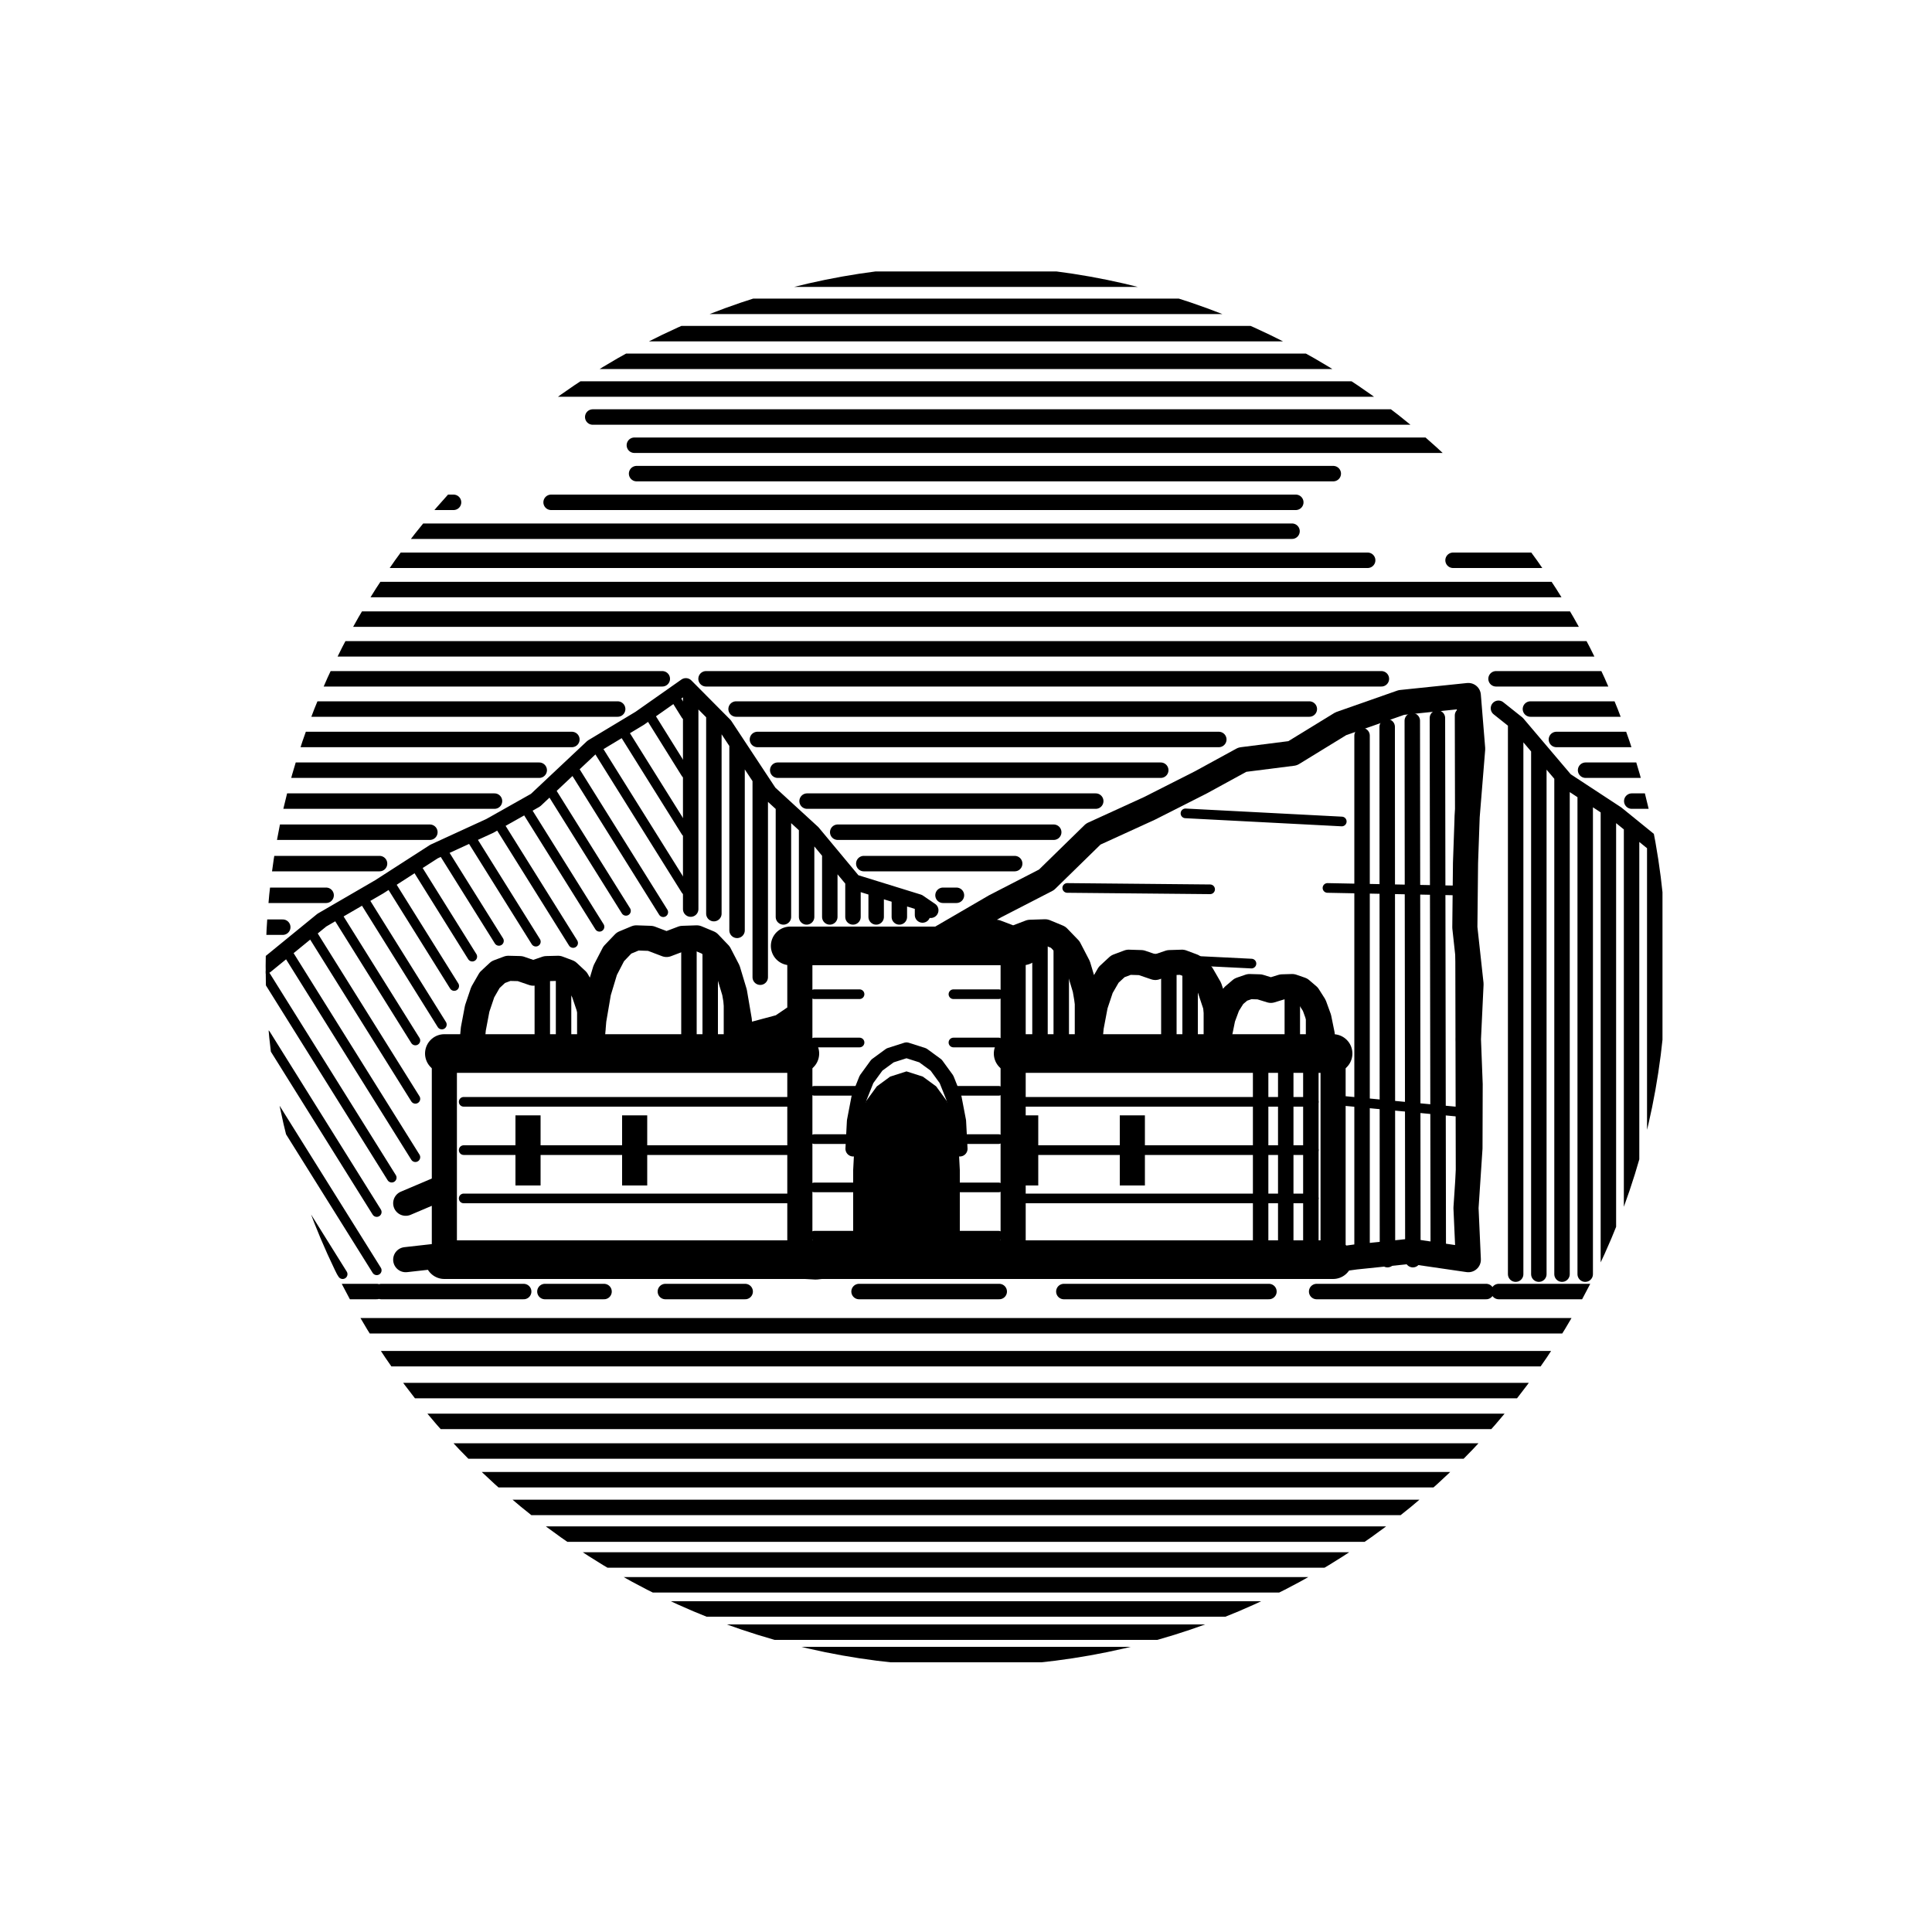
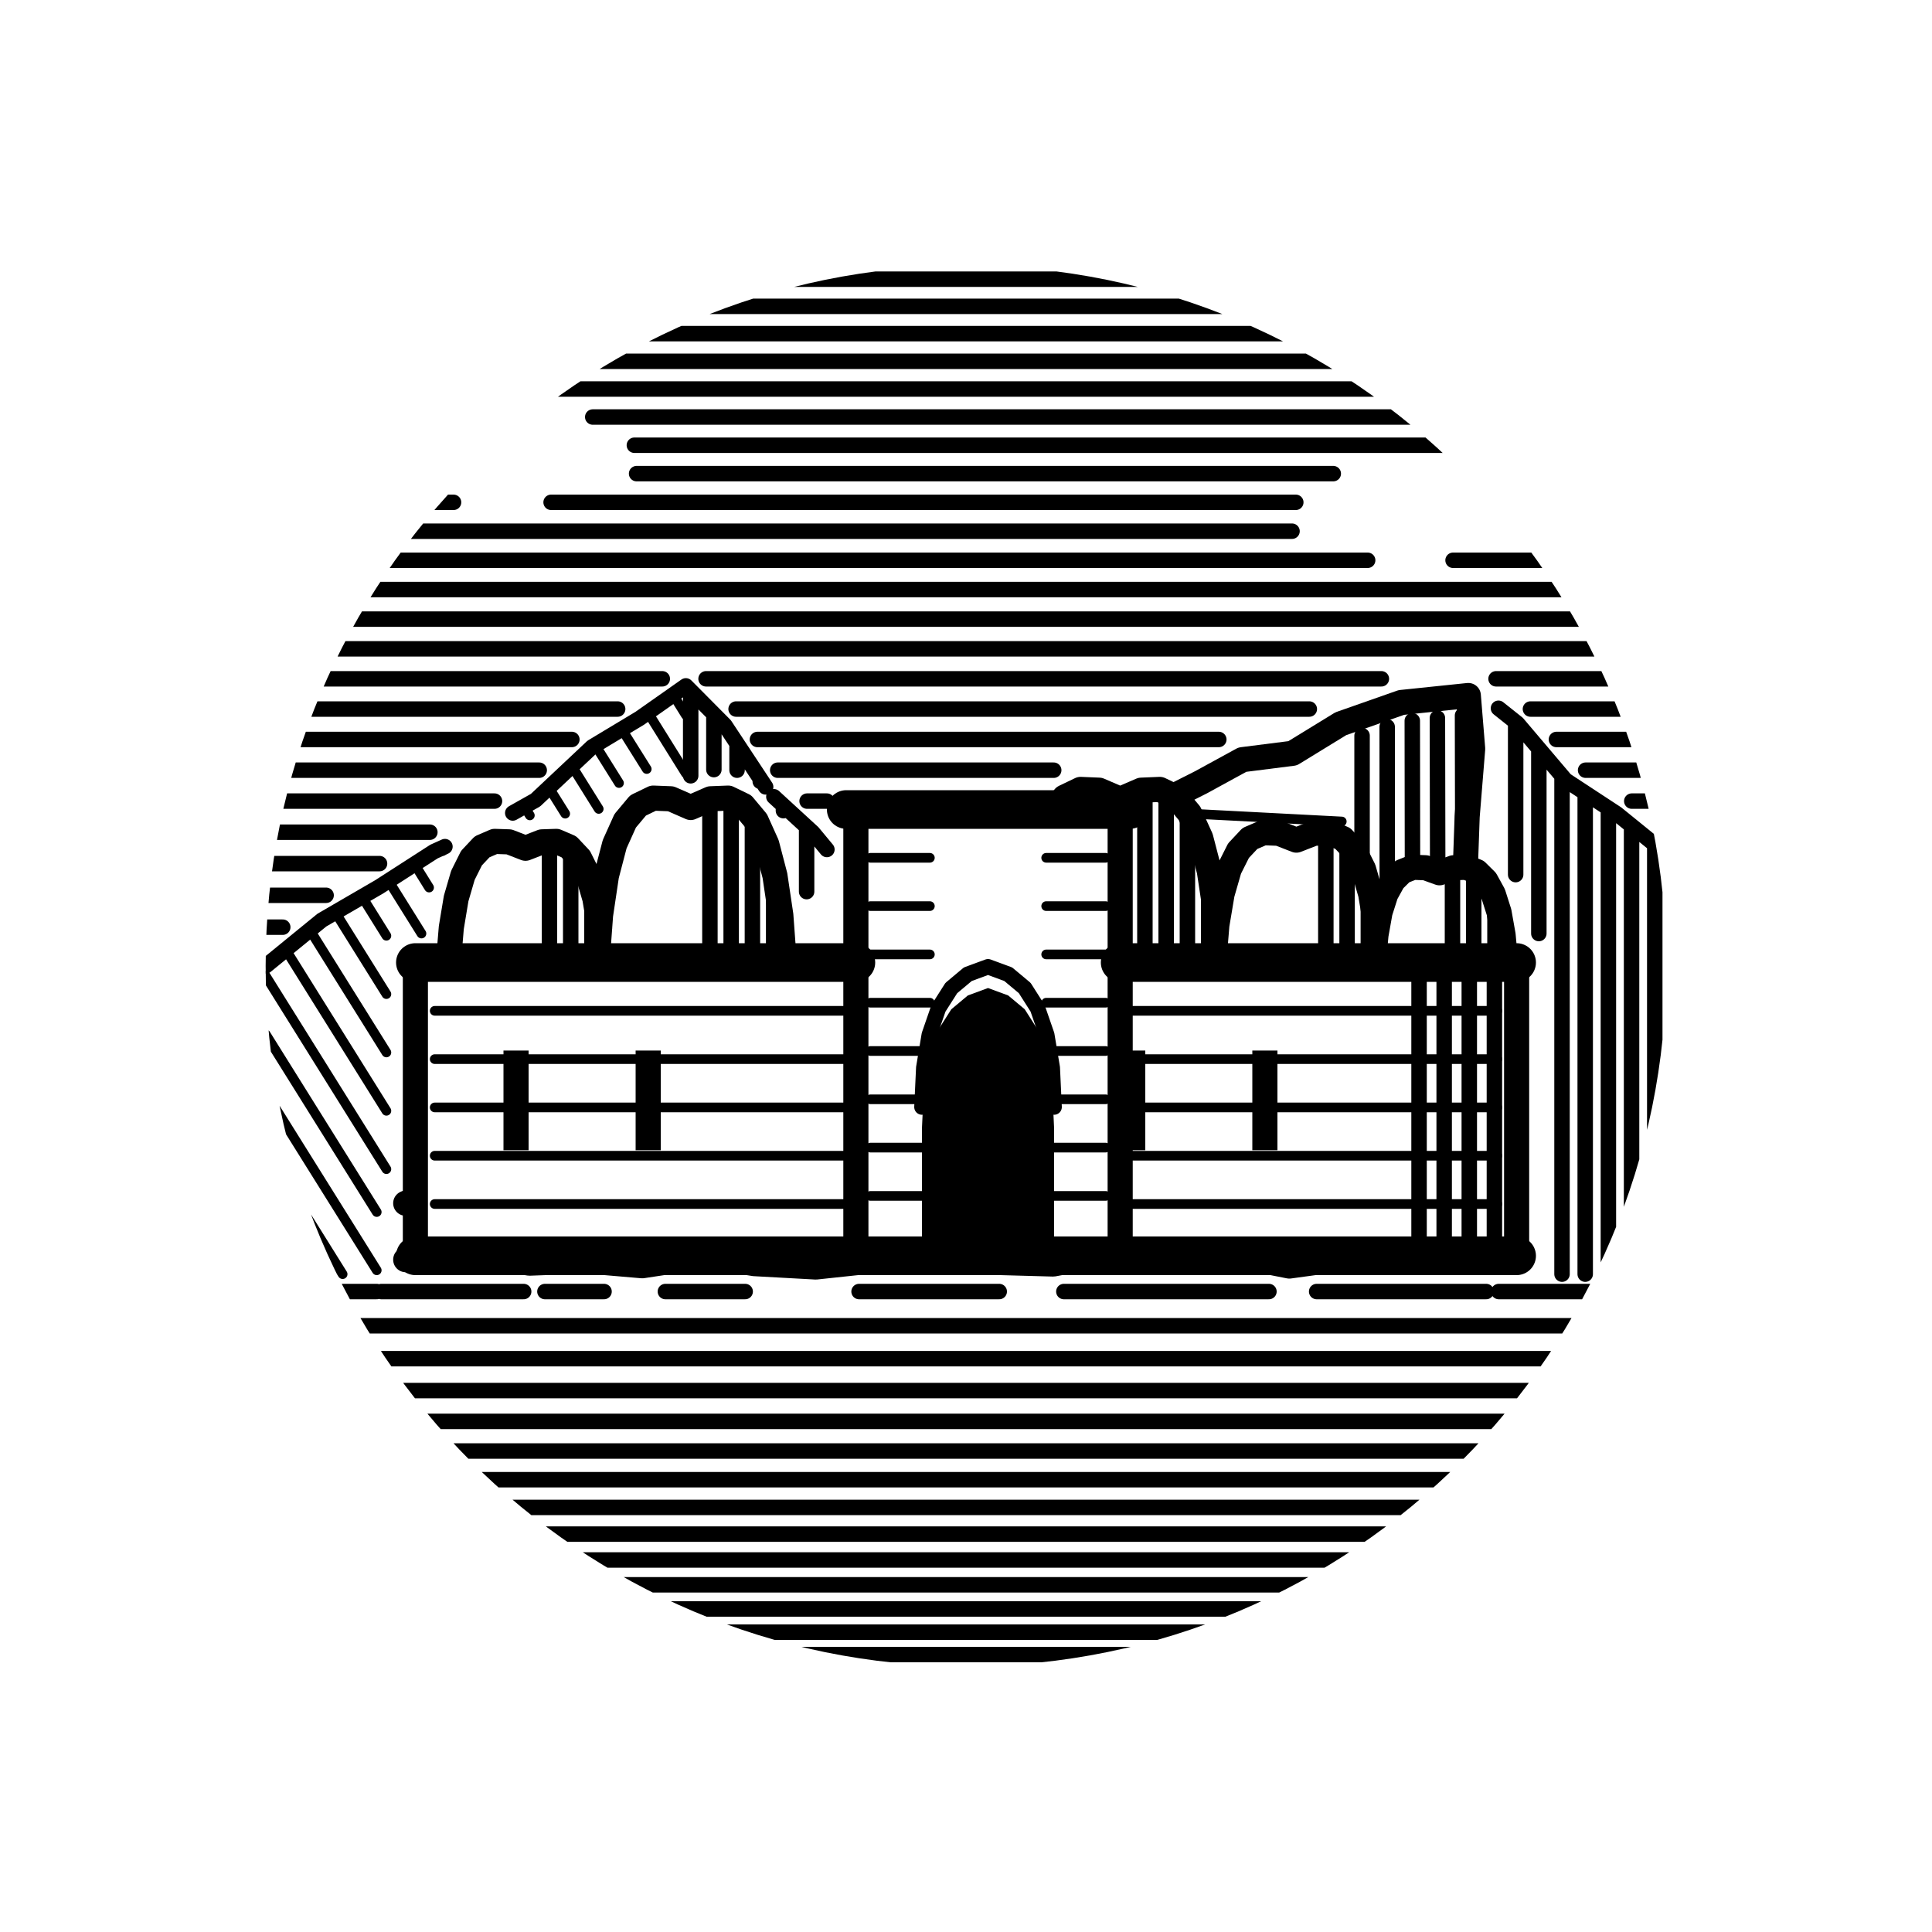
<svg xmlns="http://www.w3.org/2000/svg" viewBox="0 0 200 200">
  <defs>
    <clipPath id="w">
      <path d="M27.5 100A72.5 72.5 0 1 1 172.5 100A72.5 72.5 0 1 1 27.5 100Z" />
    </clipPath>
  </defs>
  <g clip-path="url(#w)" fill="none" stroke="#000" stroke-linecap="round" stroke-linejoin="round">
-     <path d="M53.36 115.46L55.96 115.46L55.96 122.72L53.36 122.72ZM64.4 115.46L67 115.46L67 122.72L64.4 122.72ZM104.88 115.46L107.48 115.46L107.48 122.72L104.88 122.72ZM115.92 115.46L118.52 115.46L118.52 122.72L115.92 122.72ZM88.32 130.4L88.32 121.12L88.47 118.26L88.93 115.86L89.7 113.93L90.77 112.46L92.15 111.45L93.84 110.91L95.53 111.45L96.91 112.46L97.98 113.93L98.75 115.86L99.21 118.26L99.36 121.12L99.36 130.4Z" fill="#000" stroke="none" />
-     <path d="M69.69 71.92L71 74.02M67.07 73.76L71 80.06M64.36 75.48L71 86.1M61.62 77.13L71 92.14M59.2 79.29L68.66 94.43M56.82 81.53L64.8 94.29M54.27 83.48L62.06 95.94M51.48 85.06L59.33 97.62M48.59 86.47L55.47 97.48M45.66 87.82L51.65 97.4M42.91 89.45L48.89 99.03M40.22 91.18L47.02 102.07M37.48 92.83L45.74 106.06M34.71 94.44L43 107.71M32.07 96.26L43 113.75M29.58 98.31L43 119.79M27.5 101.02L40.55 121.91M27.5 107.06L39 125.47M27.5 113.1L39 131.5M27.5 119.14L35.47 131.9M27.5 125.18L31.7 131.9M27.5 131.22L27.93 131.9M122.72 84.2L138.9 85.04M110.48 91.92L125.27 92.06M137.42 91.92L152.34 92.21M116.83 99.12L129.55 99.75M112.93 106.37L112.95 106.37M138 113.86L151.28 115.12M48 114.06L82.8 114.06M104.88 114.06L136 114.06M48 119.06L82.8 119.06M104.88 119.06L136 119.06M48 124.06L82.8 124.06M104.88 124.06L136 124.06M84.3 102.92L88.98 102.92M98.7 102.92L103.38 102.92M84.3 107.92L88.98 107.92M98.7 107.92L103.38 107.92M84.3 112.92L88.98 112.92M98.7 112.92L103.38 112.92M84.3 117.92L88.98 117.92M98.7 117.92L103.38 117.92M84.3 122.92L88.98 122.92M98.7 122.92L103.38 122.92M84.3 127.92L88.98 127.92M98.7 127.92L103.38 127.92" stroke-width="1" />
-     <path d="M27.5 28.9L172.5 28.9M27.5 31.71L172.5 31.71M27.5 34.54L172.5 34.54M27.5 37.4L172.5 37.4M27.5 40.27L172.5 40.27M27.5 43.17L42.64 43.17M61.36 43.17L172.5 43.17M27.5 46.09L38.33 46.09M65.67 46.09L172.5 46.09M27.5 49.03L38.1 49.03M65.9 49.03L138.02 49.03M153.98 49.03L172.5 49.03M27.5 52L46.95 52M57.05 52L134.14 52M157.86 52L172.5 52M27.5 54.99L133.75 54.99M158.25 54.99L172.5 54.99M27.5 58L141.58 58M150.42 58L172.5 58M27.5 61.03L172.5 61.03M27.5 64.09L172.5 64.09M27.5 67.17L172.5 67.17M27.5 70.27L68.56 70.27M73.09 70.27L143 70.27M154.87 70.27L172.5 70.27M27.5 73.4L63.94 73.4M76.2 73.4L135.54 73.4M158.43 73.4L172.5 73.4M27.5 76.55L59.2 76.55M78.41 76.55L126.17 76.55M161.12 76.55L172.5 76.55M27.5 79.73L55.82 79.73M80.51 79.73L120.16 79.73M164.14 79.73L172.5 79.73M27.5 82.93L51.19 82.93M83.55 82.93L113.43 82.93M168.92 82.93L172.5 82.93M27.5 86.15L44.5 86.15M86.72 86.15L109.08 86.15M27.5 89.4L39.29 89.4M89.42 89.4L105.04 89.4M27.5 92.68L33.76 92.68M97.62 92.68L99.01 92.68M27.5 95.98L29.27 95.98M95.5 93.65L95.5 94.72M93.1 92.75L93.1 94.92M90.7 92.01L90.7 94.92M88.3 91.18L88.3 94.92M85.9 88.3L85.9 94.92M83.5 85.59L83.5 94.92M81.1 83.39L81.1 94.92M78.7 80.62L78.7 101.16M76.3 76.99L76.3 96.31M73.9 73.92L73.9 94.58M71.5 71.5L71.5 94.11M171.3 87.43L171.3 131.9M168.9 85.48L168.9 131.9M166.5 83.67L166.5 131.9M164.1 82.09L164.1 131.9M161.7 80.32L161.7 131.9M159.3 77.5L159.3 131.9M156.9 74.74L156.9 131.9M27.5 100L33.32 95.25L39.26 91.8L44.93 88.15L50.7 85.5L55.44 82.83L61.3 77.32L66.22 74.36L71 71L75.03 75.06L79.65 82.06L84.14 86.18L88.4 91.3L95.09 93.37L96.35 94.23M155.12 73.32L157.08 74.88L162.07 80.76L167.36 84.23L172.5 88.4M27.5 133.7L39 133.7M39.47 133.7L54.21 133.7M56.41 133.7L62.53 133.7M68.88 133.7L77.14 133.7M88.93 133.7L103.44 133.7M110.13 133.7L131.36 133.7M136.3 133.7L153.85 133.7M155.15 133.7L172.5 133.7M27.5 137.24L172.5 137.24M27.5 140.65L172.5 140.65M27.5 143.95L172.5 143.95M27.5 147.14L172.5 147.14M27.5 150.21L172.5 150.21M27.5 153.18L172.5 153.18M27.5 156.05L172.5 156.05M27.5 158.81L172.5 158.81M27.5 161.49L172.5 161.49M27.5 164.06L172.5 164.06M27.5 166.56L172.5 166.56M27.5 168.96L172.5 168.96M27.5 171.28L172.5 171.28M141 76.15L141 130.4M143.6 75.24L143.63 130.4M146.2 74.61L146.26 130.4M148.8 74.33L148.89 130.4M151.4 74.06L151.52 130.4M60.54 103.53L60.54 108.56M58.34 100.95L58.34 108.56M56.14 100.97L56.14 108.56M75.72 102.17L75.72 108.56M73.52 98.25L73.52 108.56M71.32 97.62L71.32 108.56M112.06 101.99L112.06 108.56M109.86 97.85L109.86 108.56M107.66 96.98L107.66 108.56M125.4 103.34L125.4 108.56M123.2 100.42L123.2 108.56M121 100.18L121 108.56M135.98 104.47L135.98 108.56M133.78 102.63L133.78 108.56M135.7 110.46L135.7 130M133.1 110.46L133.1 130M130.5 110.46L130.5 130M88.32 118.92L88.47 116.06L88.93 113.66L89.7 111.73L90.77 110.26L92.15 109.25L93.84 108.71L95.53 109.25L96.91 110.26L97.98 111.73L98.75 113.66L99.21 116.06L99.36 118.92" stroke-width="1.6" />
-     <path d="M42 124.56L46 122.86M76.68 107.42L80.86 106.3L82.8 104.98M96.14 97.92L96.96 97.34L103.01 93.82L108.33 91.08L113.18 86.34L119 83.68L124.33 80.98L128.61 78.64L133.81 77.98L138.8 74.92L145.07 72.72L152 72L152.45 77.52L151.88 84.53L151.71 89.32L151.64 96.01L152.28 101.87L152.01 107.58L152.19 112.25L152.17 118.86L151.76 125.05L152 130.4L146.03 129.53L140.33 130.12L133.47 131.06L130.13 130.4M111.44 130.4L109.03 130.85L102.87 130.68L101.1 130.4M91.48 130.4L91.19 130.44L84.46 131.16L78.09 130.81L75.5 130.4M70.64 130.4L66.49 131.03L60.78 130.54L54.81 130.76L52.54 130.4M46 129.95L42 130.4M48.76 109.06L49 106.51L49.4 104.4L49.97 102.71L50.69 101.46L51.58 100.63L52.62 100.24L53.83 100.27L55.2 100.74L56.57 100.27L57.78 100.24L58.82 100.63L59.71 101.46L60.43 102.71L61 104.4L61.4 106.5M61.18 109.06L61.47 105.6L61.96 102.73L62.65 100.44L63.53 98.74L64.6 97.62L65.87 97.09L67.34 97.14L69 97.77L70.66 97.14L72.13 97.09L73.4 97.62L74.47 98.74L75.35 100.44L76.04 102.73L76.53 105.6L76.82 109.06M99.35 97.92L100.22 97.02L101.57 96.46L103.12 96.51L104.88 97.18L106.64 96.51L108.19 96.46L109.54 97.02L110.68 98.2L111.61 99.99L112.33 102.4L112.85 105.42L112.94 106.5M112.7 109.06L112.96 106.33L113.39 104.06L113.99 102.26L114.77 100.91L115.72 100.03L116.84 99.61L118.13 99.65L119.6 100.15L121.07 99.65L122.36 99.61L123.48 100.03L124.43 100.91L125.21 102.26L125.81 104.06L126.24 106.33L126.29 106.85M126.04 109.06L126.25 107.06L126.59 105.39L127.08 104.07L127.7 103.08L128.45 102.44L129.35 102.13L130.39 102.16L131.56 102.52L132.73 102.16L133.77 102.13L134.67 102.44L135.42 103.08L136.05 104.07L136.53 105.39L136.87 107.06L137.08 109.06M46 109.06L82.8 109.06M104.88 109.06L138 109.06L138 130.4L104.88 130.4L82.8 130.4L46 130.4L46 109.06M82.8 97.92L104.88 97.92L104.88 130.4L82.8 130.4Z" stroke-width="2.6" />
-     <path d="M46 109.06L82.8 109.06M104.88 109.06L138 109.06M81.8 97.92L105.88 97.92M46 130.4L138 130.4" stroke-width="4" />
+     <path d="M52.12 108.75L54.72 108.75L54.72 119.07L52.12 119.07ZM65.8 108.75L68.4 108.75L68.4 119.07L65.8 119.07ZM115.96 108.75L118.56 108.75L118.56 119.07L115.96 119.07ZM129.64 108.75L132.24 108.75L132.24 119.07L129.64 119.07ZM95.44 130L95.44 116.8L95.63 112.73L96.2 109.32L97.15 106.57L98.48 104.48L100.19 103.05L102.28 102.28L104.37 103.05L106.08 104.48L107.41 106.57L108.36 109.32L108.93 112.73L109.12 116.8L109.12 130Z" fill="#000" stroke="none" />
+     <path d="M69.69 71.92L71 74.02M67.07 73.76L71 80.06M64.36 75.48L66.95 79.61M61.62 77.13L64.08 81.06M59.2 79.29L61.98 83.74M56.82 81.53L58.51 84.23M54.27 83.48L54.85 84.41M45.66 87.82L45.83 88.09M42.91 89.45L44.42 91.88M40.22 91.18L43.63 96.64M37.48 92.83L40 96.87M34.71 94.44L40 102.91M32.07 96.26L40 108.95M29.58 98.31L40 114.99M27.5 101.02L40 121.03M27.5 107.06L39 125.47M27.5 113.1L39 131.5M27.5 119.14L35.47 131.9M27.5 125.18L31.7 131.9M27.5 131.22L27.93 131.9M123.15 84.22L138.9 85.04M141.74 92L143.74 92.04M45 104.64L88.6 104.64M115.96 104.64L155 104.64M45 109.64L88.6 109.64M115.96 109.64L155 109.64M45 114.64L88.6 114.64M115.96 114.64L155 114.64M45 119.64L88.6 119.64M115.96 119.64L155 119.64M45 124.64L88.6 124.64M115.96 124.64L155 124.64M90.1 88.8L96.26 88.8M108.3 88.8L114.46 88.8M90.1 93.8L96.26 93.8M108.3 93.8L114.46 93.8M90.1 98.8L96.26 98.8M108.3 98.8L114.46 98.8M90.1 103.8L96.26 103.8M108.3 103.8L114.46 103.8M90.1 108.8L96.26 108.8M108.3 108.8L114.46 108.8M90.1 113.8L96.26 113.8M108.3 113.8L114.46 113.8M90.1 118.8L96.26 118.8M108.3 118.8L114.46 118.8M90.1 123.8L96.26 123.8M108.3 123.8L114.46 123.8" stroke-width="1" />
+     <path d="M27.5 28.9L172.5 28.9M27.5 31.71L172.5 31.71M27.5 34.54L172.5 34.54M27.5 37.4L172.5 37.4M27.5 40.27L172.5 40.27M27.5 43.17L42.64 43.17M61.36 43.17L172.5 43.17M27.5 46.09L38.33 46.09M65.67 46.09L172.5 46.09M27.5 49.03L38.1 49.03M65.9 49.03L138.02 49.03M153.98 49.03L172.5 49.03M27.5 52L46.95 52M57.05 52L134.14 52M157.86 52L172.5 52M27.5 54.99L133.75 54.99M158.25 54.99L172.5 54.99M27.5 58L141.58 58M150.42 58L172.5 58M27.5 61.03L172.5 61.03M27.5 64.09L172.5 64.09M27.5 67.17L172.5 67.17M27.5 70.27L68.56 70.27M73.09 70.27L143 70.27M154.87 70.27L172.5 70.27M27.5 73.4L63.94 73.4M76.2 73.4L135.54 73.4M158.43 73.4L172.5 73.4M27.5 76.55L59.2 76.55M78.41 76.55L126.17 76.55M161.12 76.55L172.5 76.55M27.5 79.73L55.82 79.73M80.51 79.73L109.08 79.73M164.14 79.73L172.5 79.73M27.5 82.93L51.19 82.93M83.55 82.93L85.6 82.93M168.92 82.93L172.5 82.93M27.5 86.15L44.5 86.15M27.5 89.4L39.29 89.4M27.5 92.68L33.76 92.68M27.5 95.98L29.27 95.98M83.5 85.59L83.5 92.3M81.1 83.39L81.1 83.92M78.7 80.62L78.7 80.89M76.3 76.99L76.3 79.73M73.9 73.92L73.9 79.67M71.5 71.5L71.5 80.31M171.3 87.43L171.3 131.9M168.9 85.48L168.9 131.9M166.5 83.67L166.5 131.9M164.1 82.09L164.1 131.9M161.7 80.32L161.7 131.9M159.3 77.5L159.3 96.64M156.9 74.74L156.9 90.54M27.5 100L33.32 95.25L39.26 91.8L44.93 88.15L46.06 87.64M53.08 84.16L55.44 82.83L61.3 77.32L66.22 74.36L71 71L75.03 75.06L79.26 81.46M80.11 82.48L84.14 86.18L85.6 87.94M155.12 73.32L157.08 74.88L162.07 80.76L167.36 84.23L172.5 88.4M27.5 133.7L39 133.7M39.47 133.7L54.21 133.7M56.41 133.7L62.53 133.7M68.88 133.7L77.14 133.7M88.93 133.7L103.44 133.7M110.13 133.7L131.36 133.7M136.3 133.7L153.85 133.7M155.15 133.7L172.5 133.7M27.5 137.24L172.5 137.24M27.5 140.65L172.5 140.65M27.5 143.95L172.5 143.95M27.5 147.14L172.5 147.14M27.5 150.21L172.5 150.21M27.5 153.18L172.5 153.18M27.5 156.05L172.5 156.05M27.5 158.81L172.5 158.81M27.5 161.49L172.5 161.49M27.5 164.06L172.5 164.06M27.5 166.56L172.5 166.56M27.5 168.96L172.5 168.96M27.5 171.28L172.5 171.28M141 76.15L141 89.68M141 130L141 130.4M143.6 75.24L143.61 92.28M143.63 130L143.63 130.4M146.2 74.61L146.22 89.81M146.26 130L146.26 130.4M148.8 74.33L148.83 90.28M148.89 130L148.89 130.4M151.4 74.06L151.43 89.79M151.52 130L151.52 130.4M61.28 92.47L61.28 99.14M59.08 88.36L59.08 99.14M56.88 87.62L56.88 99.14M80.09 90.64L80.09 99.14M77.89 85L77.89 99.14M75.69 83.27L75.69 99.14M73.49 83.23L73.49 99.14M125.12 90.39L125.12 99.14M122.92 84.43L122.92 99.14M120.72 82.54L120.72 99.14M118.52 82.28L118.52 99.14M141.65 92.2L141.65 99.14M139.45 87.77L139.45 99.14M137.25 86.71L137.25 99.14M154.76 93.62L154.76 99.14M152.56 90.6L152.56 99.14M150.36 90.38L150.36 99.14M154.7 101.04L154.7 129.6M152.1 101.04L152.1 129.6M149.5 101.04L149.5 129.6M146.9 101.04L146.9 129.6M95.44 114.6L95.63 110.53L96.2 107.12L97.15 104.37L98.48 102.28L100.19 100.85L102.28 100.08L104.37 100.85L106.08 102.28L107.41 104.37L108.36 107.12L108.93 110.53L109.12 114.6" stroke-width="1.6" />
+     <path d="M42 124.56L43 124.14M121.5 82.41L124.33 80.98L128.61 78.64L133.81 77.98L138.8 74.92L145.07 72.72L152 72L152.45 77.52L151.88 84.53L151.71 89.32L151.7 89.79M151.98 130L152 130.4L149.24 130M141.51 130L140.33 130.12L133.47 131.06L128.1 130M122.19 130L121.87 130.01L121.73 130M113.56 130L109.03 130.85L102.87 130.68L98.59 130M94.17 130L91.19 130.44L84.46 131.16L78.09 130.81L73.14 130.02L66.49 131.03L60.78 130.54L54.81 130.76L49.99 130M45.59 130L42 130.4M46.42 99.64L46.72 96.02L47.22 93.01L47.92 90.61L48.81 88.83L49.91 87.66L51.21 87.1L52.7 87.15L54.4 87.81L56.1 87.15L57.59 87.1L58.89 87.66L59.99 88.83L60.88 90.61L61.58 93.01L62.08 96.01M61.81 99.64L62.17 94.73L62.78 90.64L63.63 87.39L64.72 84.97L66.05 83.38L67.62 82.62L69.44 82.69L71.5 83.59L73.56 82.69L75.38 82.62L76.95 83.38L78.28 84.97L79.37 87.39L80.22 90.64L80.83 94.73L81.19 99.64M109.11 83.8L110.19 82.52L111.86 81.72L113.78 81.8L115.96 82.74L118.14 81.8L120.06 81.72L121.73 82.52L123.14 84.2L124.3 86.75L125.19 90.17L125.84 94.47L125.95 96.01M125.65 99.64L125.97 95.76L126.51 92.54L127.25 89.97L128.21 88.06L129.39 86.8L130.78 86.2L132.38 86.26L134.2 86.97L136.02 86.26L137.62 86.2L139.01 86.8L140.19 88.06L141.15 89.97L141.89 92.54L142.43 95.76L142.49 96.5M142.18 99.64L142.44 96.79L142.86 94.43L143.46 92.55L144.23 91.15L145.17 90.22L146.28 89.78L147.57 89.83L149.02 90.35L150.47 89.83L151.76 89.78L152.87 90.22L153.81 91.15L154.58 92.55L155.18 94.43L155.6 96.79L155.86 99.64M43 99.64L88.6 99.64M115.96 99.64L157 99.64L157 130L115.96 130L88.6 130L43 130L43 99.64M88.6 83.8L115.96 83.8L115.96 130L88.6 130Z" stroke-width="2.6" />
+     <path d="M43 99.64L88.6 99.64M115.96 99.64L157 99.64M87.6 83.8L116.96 83.8M43 130L157 130" stroke-width="4" />
  </g>
</svg>
